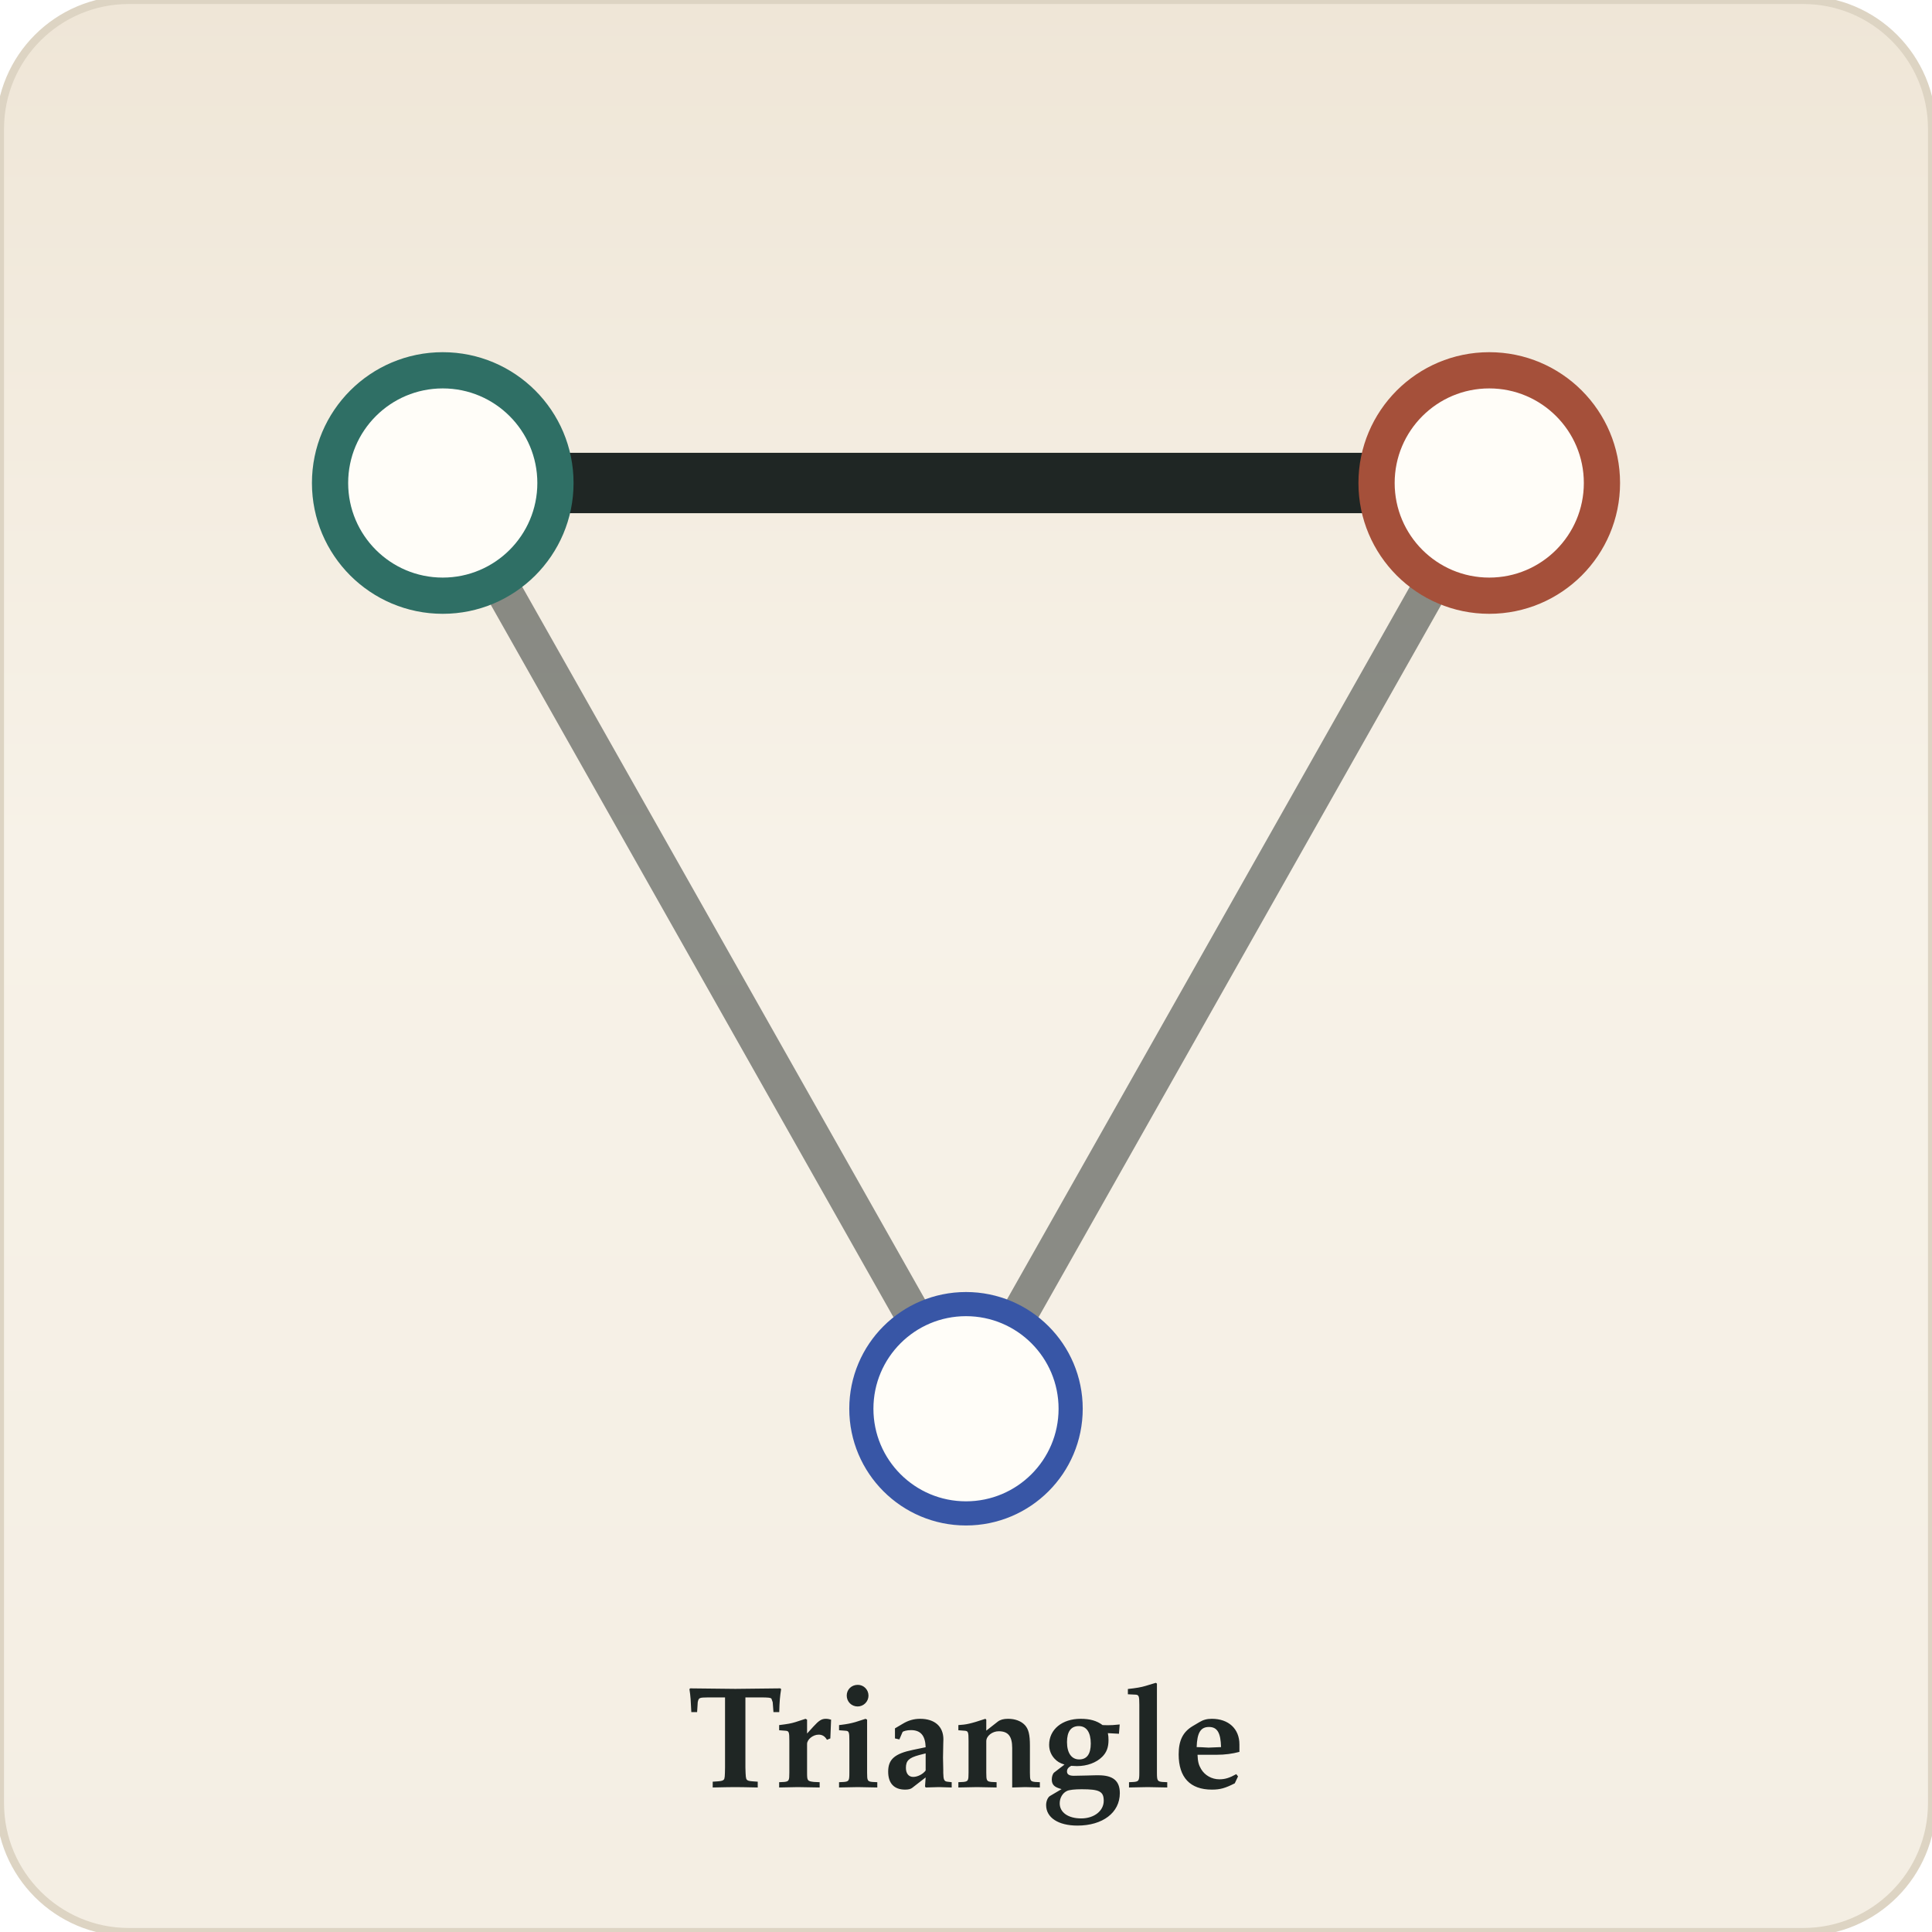
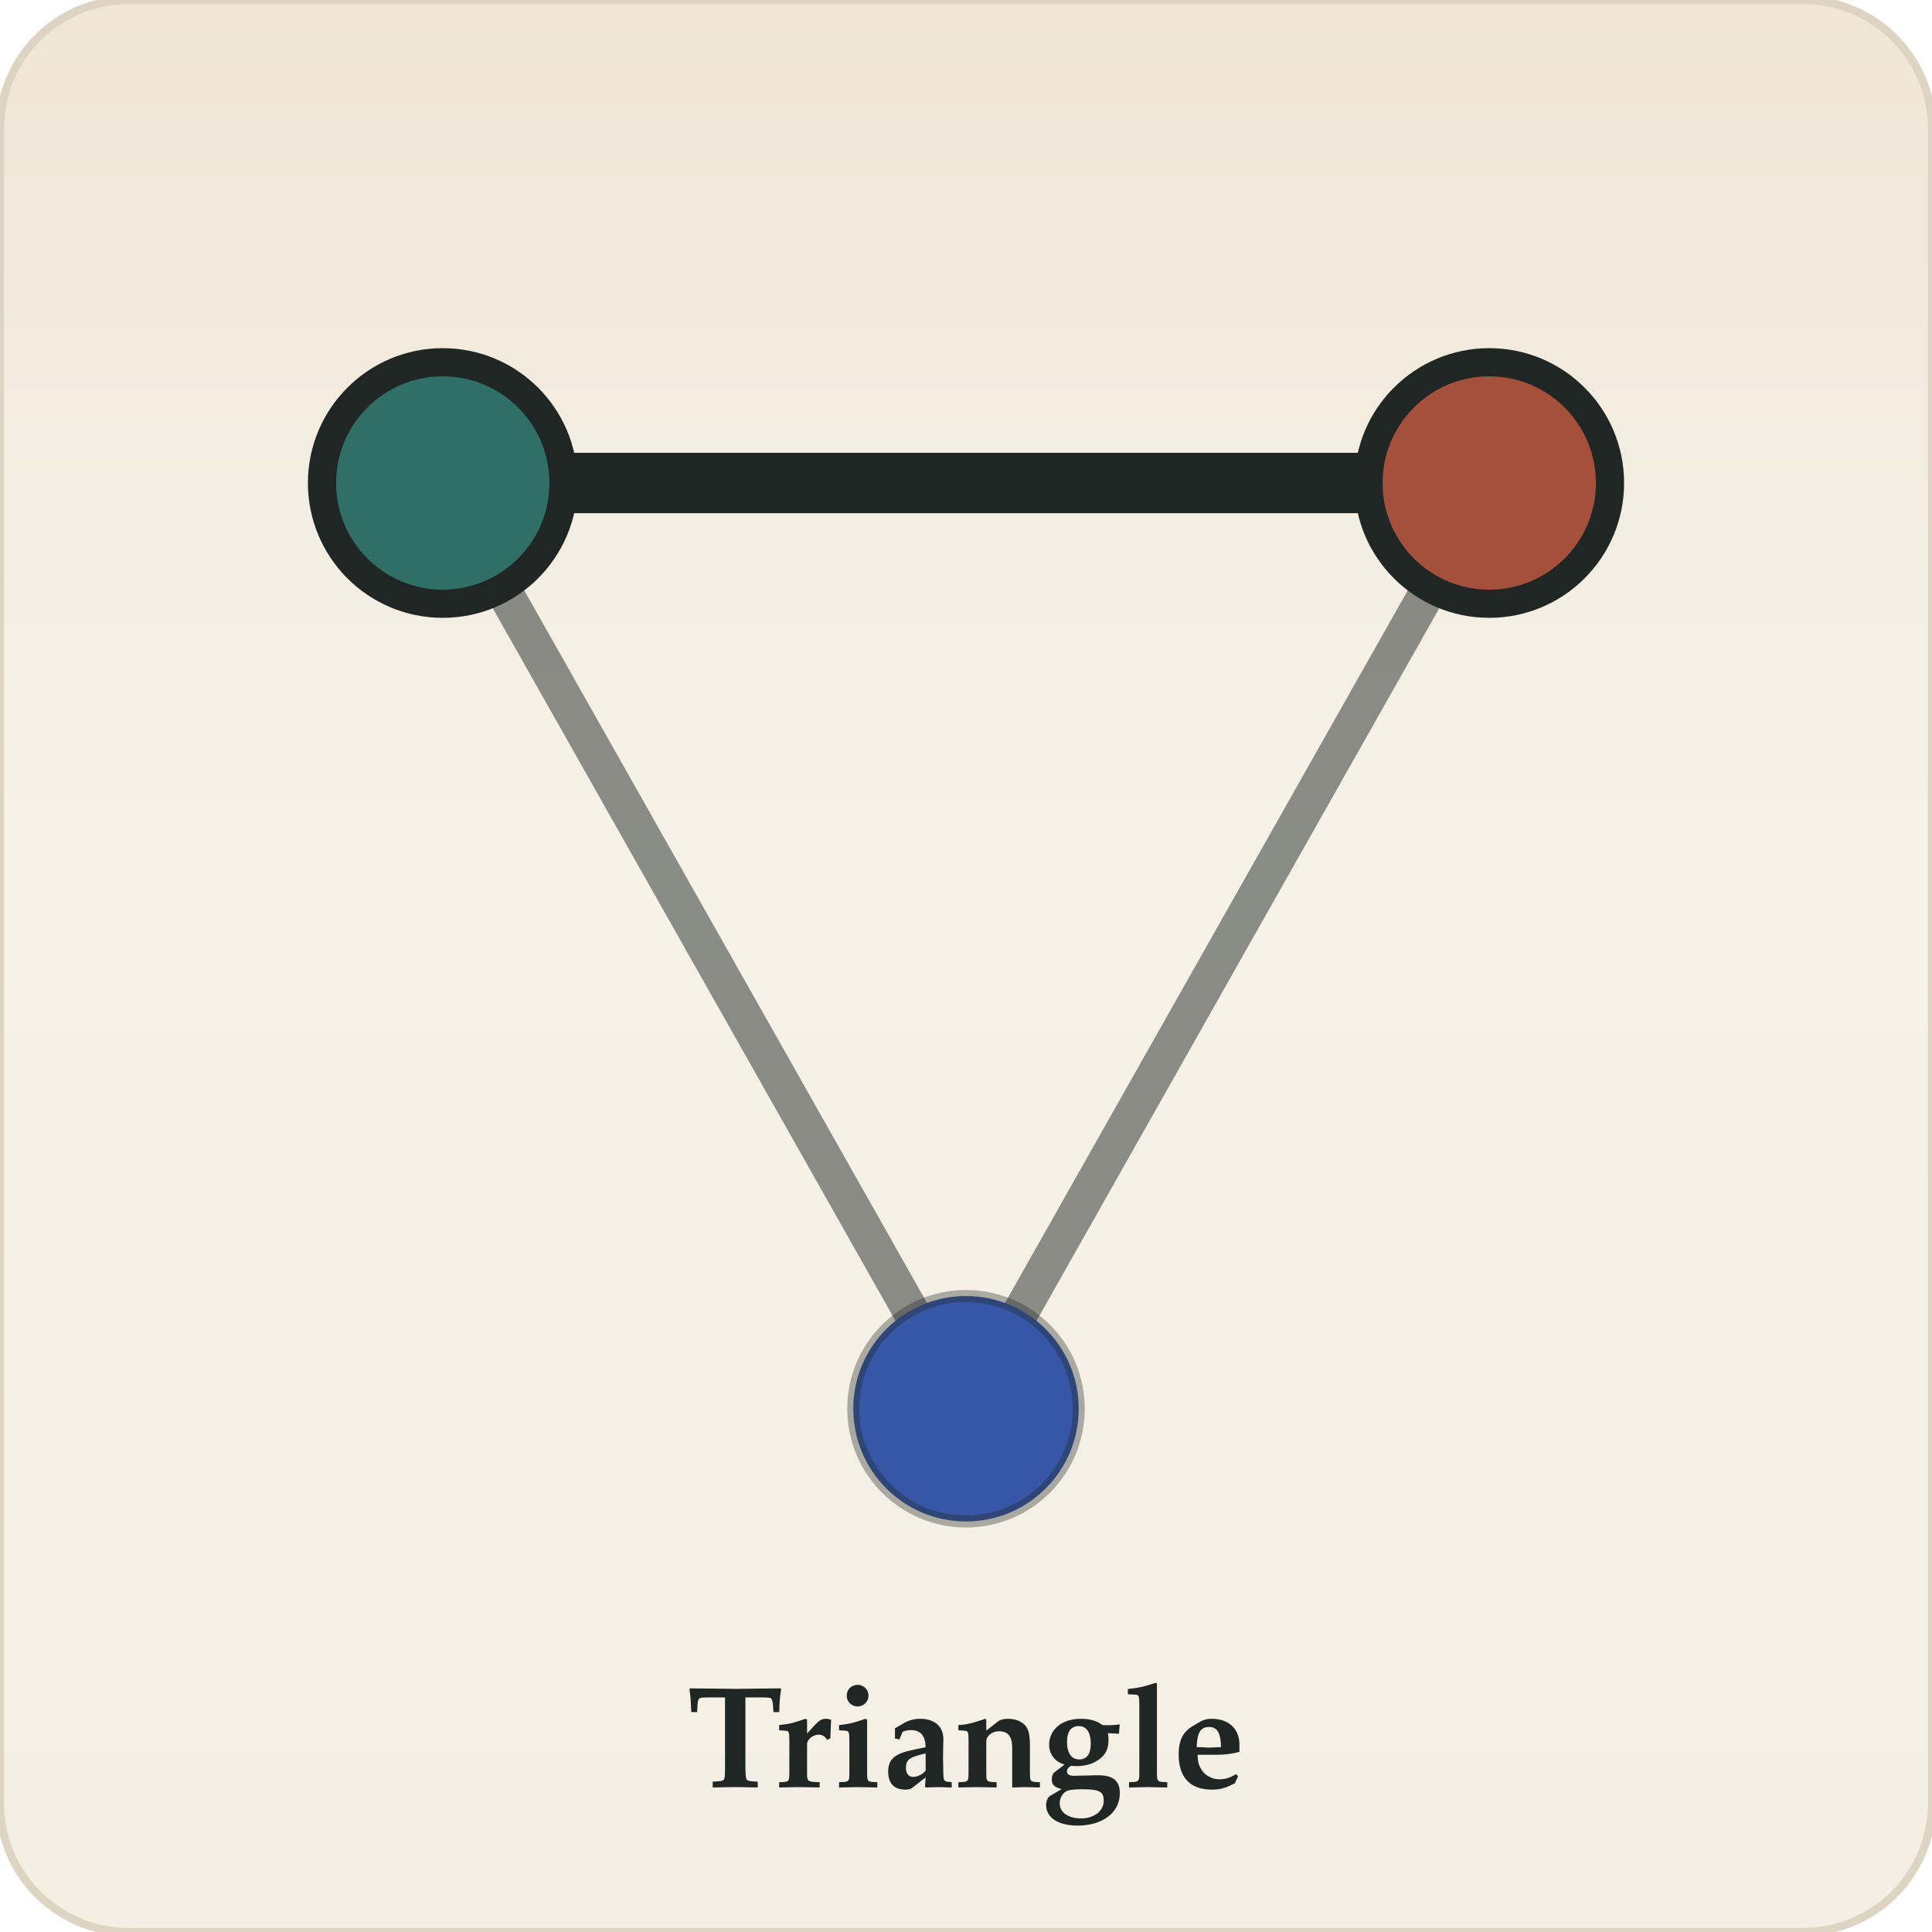
<svg xmlns="http://www.w3.org/2000/svg" viewBox="0 0 240 240" width="240" height="240" role="img" aria-label="Triangle (orbit 1)">
  <defs>
    <linearGradient id="paper" x1="0" y1="0" x2="0" y2="240" gradientUnits="userSpaceOnUse">
      <stop offset="0" stop-color="#efe6d7" />
      <stop offset="0.44" stop-color="#f7f2e8" />
      <stop offset="1" stop-color="#f4eee3" />
    </linearGradient>
  </defs>
  <rect width="240" height="240" rx="16" fill="url(#paper)" stroke="#ddd4c3" stroke-width="1" />
  <line x1="185.0" y1="60.0" x2="120.0" y2="175.0" stroke="#1f2624" stroke-opacity="0.5" stroke-width="4.5" stroke-linecap="round" />
  <line x1="55.0" y1="60.0" x2="120.0" y2="175.0" stroke="#1f2624" stroke-opacity="0.5" stroke-width="4.5" stroke-linecap="round" />
  <line x1="55.0" y1="60.0" x2="185.0" y2="60.0" stroke="#1f2624" stroke-width="7.5" stroke-linecap="round" />
-   <circle cx="55.0" cy="60.0" r="14" fill="#fffdf8" stroke="#2f6f65" stroke-width="4.5" />
-   <circle cx="185.0" cy="60.0" r="14" fill="#fffdf8" stroke="#a5503a" stroke-width="4.5" />
-   <circle cx="120.0" cy="175.0" r="13" fill="#fffdf8" stroke="#3856a6" stroke-width="3.0" />
+   <circle cx="55.0" cy="60.0" r="15" fill="#2f6f65" stroke="#1f2624" stroke-width="3.5" stroke-opacity="1.0" />
+   <circle cx="185.0" cy="60.0" r="15" fill="#a5503a" stroke="#1f2624" stroke-width="3.5" stroke-opacity="1.0" />
+   <circle cx="120.0" cy="175.0" r="14" fill="#3856a6" stroke="#1f2624" stroke-width="1.5" stroke-opacity="0.35" />
  <text x="120.0" y="222" text-anchor="middle" font-family="Iowan Old Style, Palatino Linotype, Book Antiqua, Georgia, serif" font-size="18" font-weight="600" fill="#1f2624">Triangle</text>
</svg>
